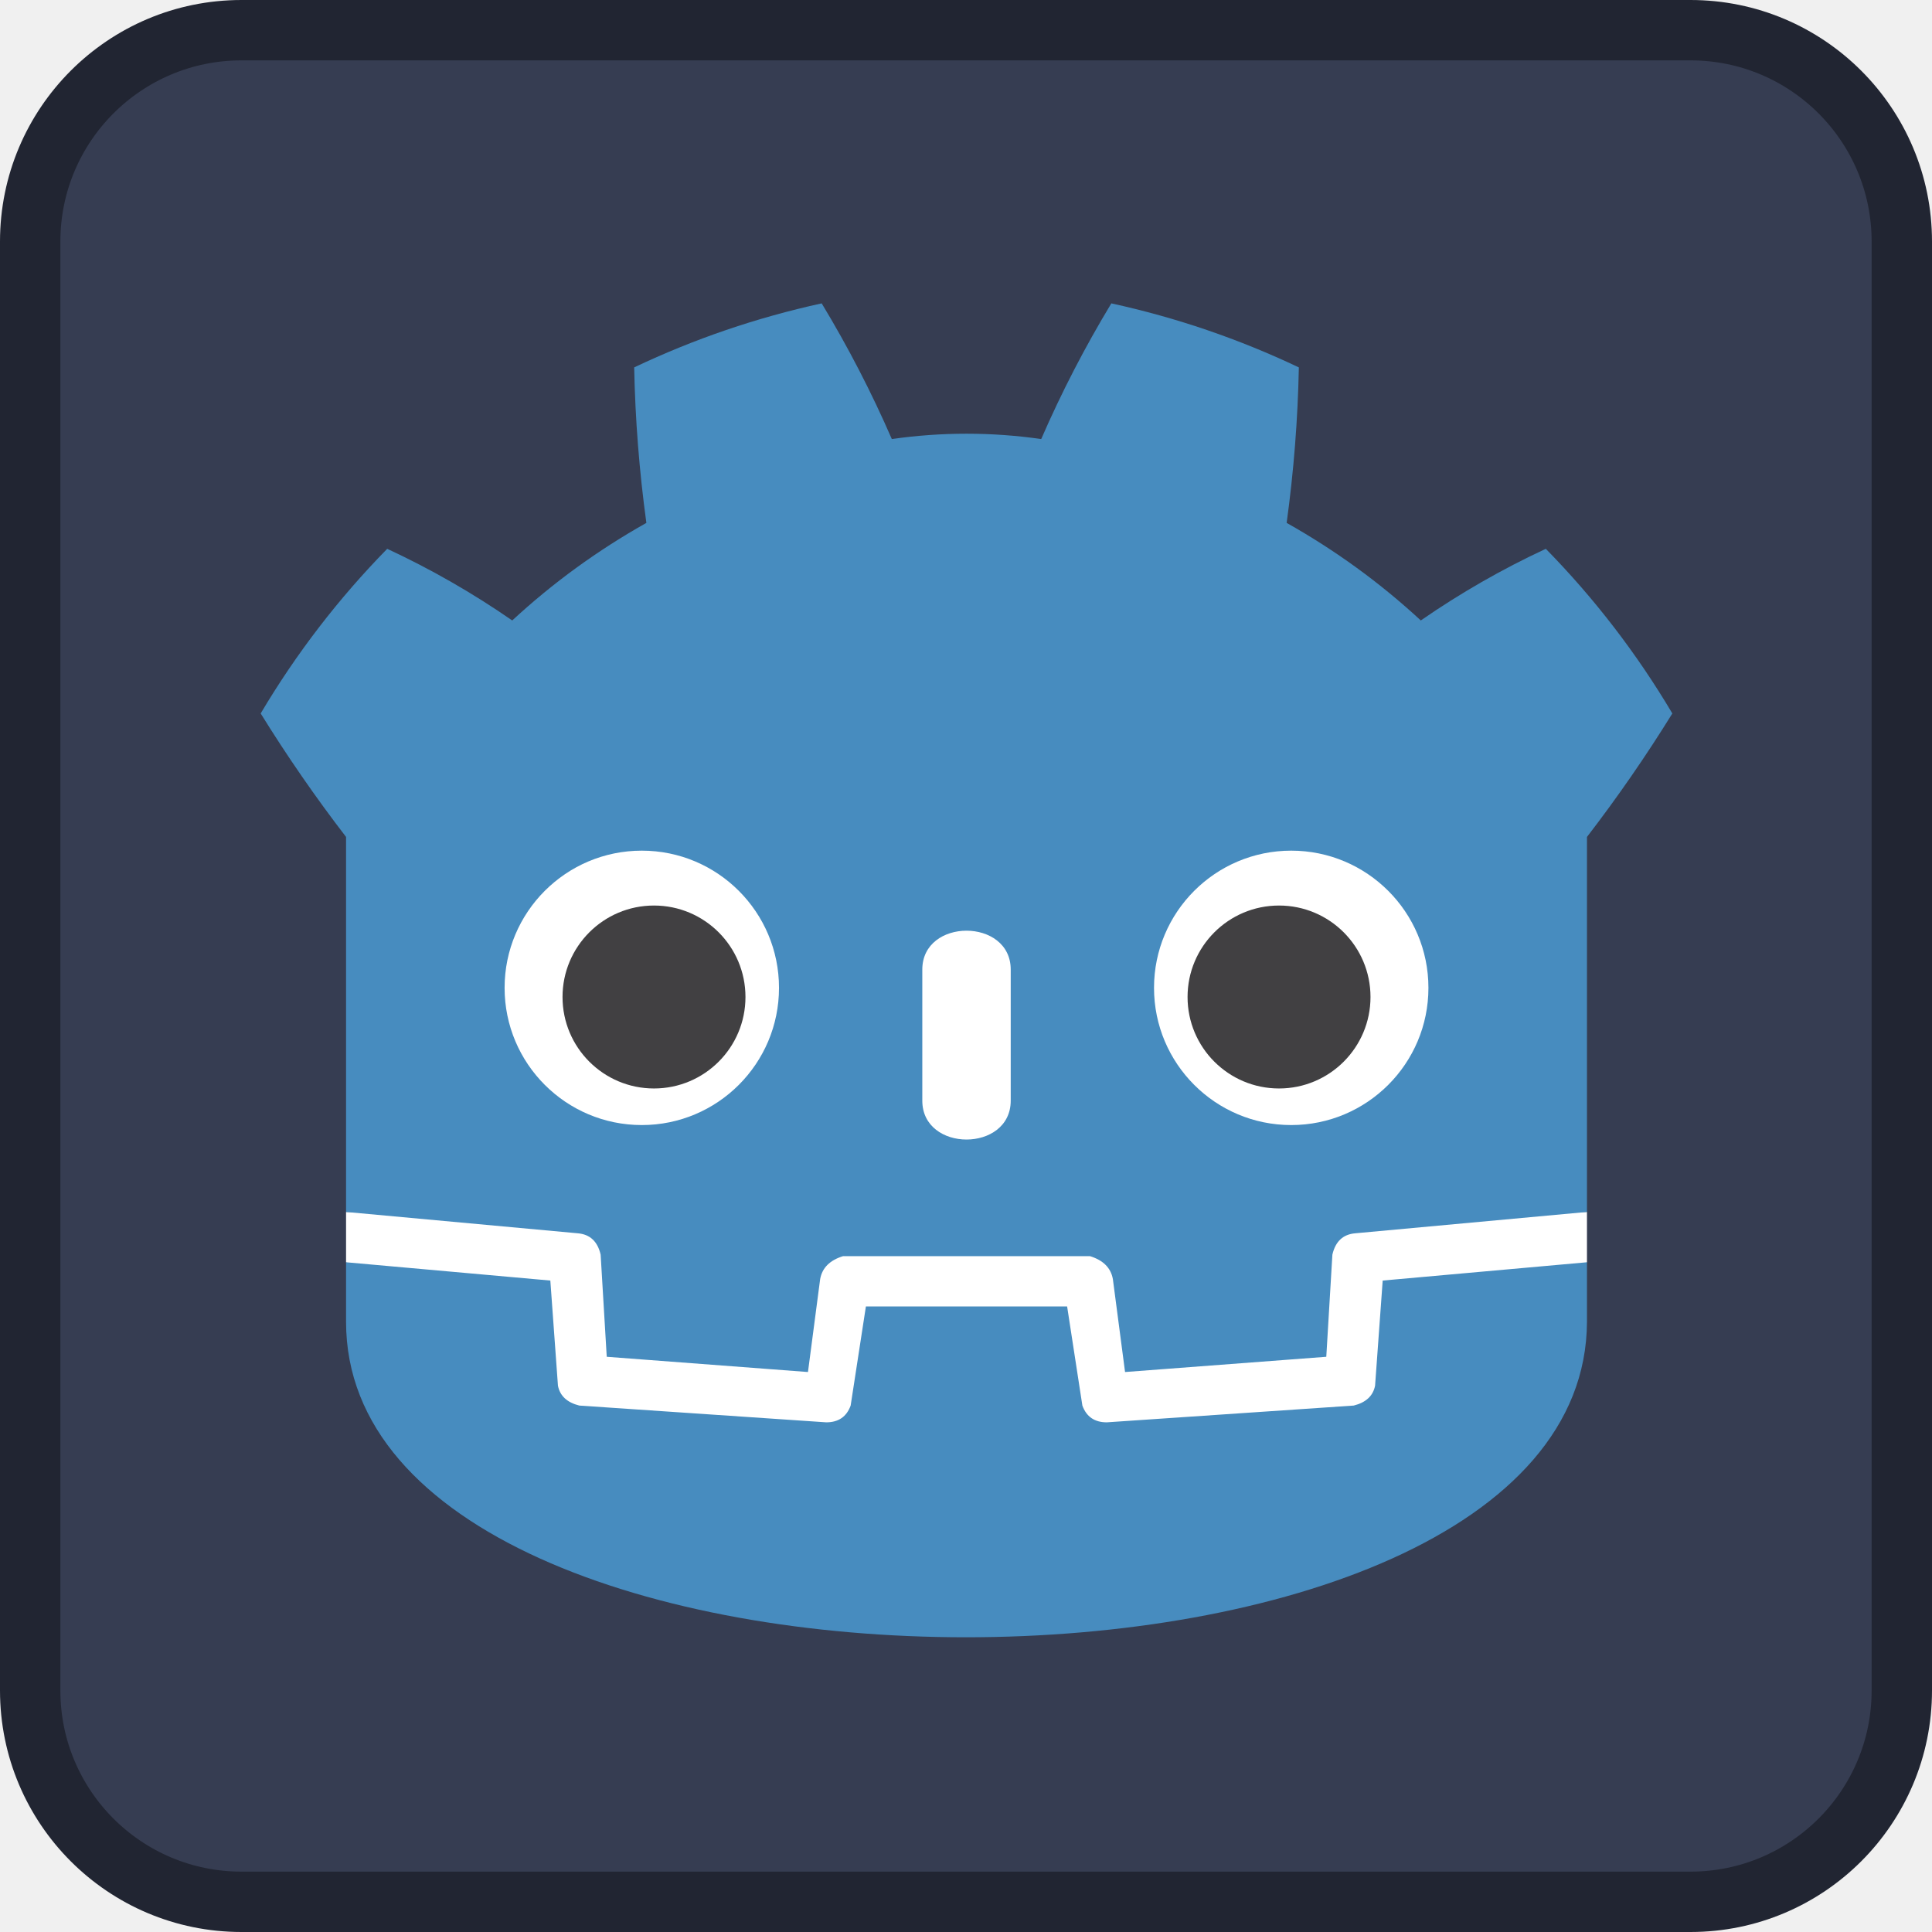
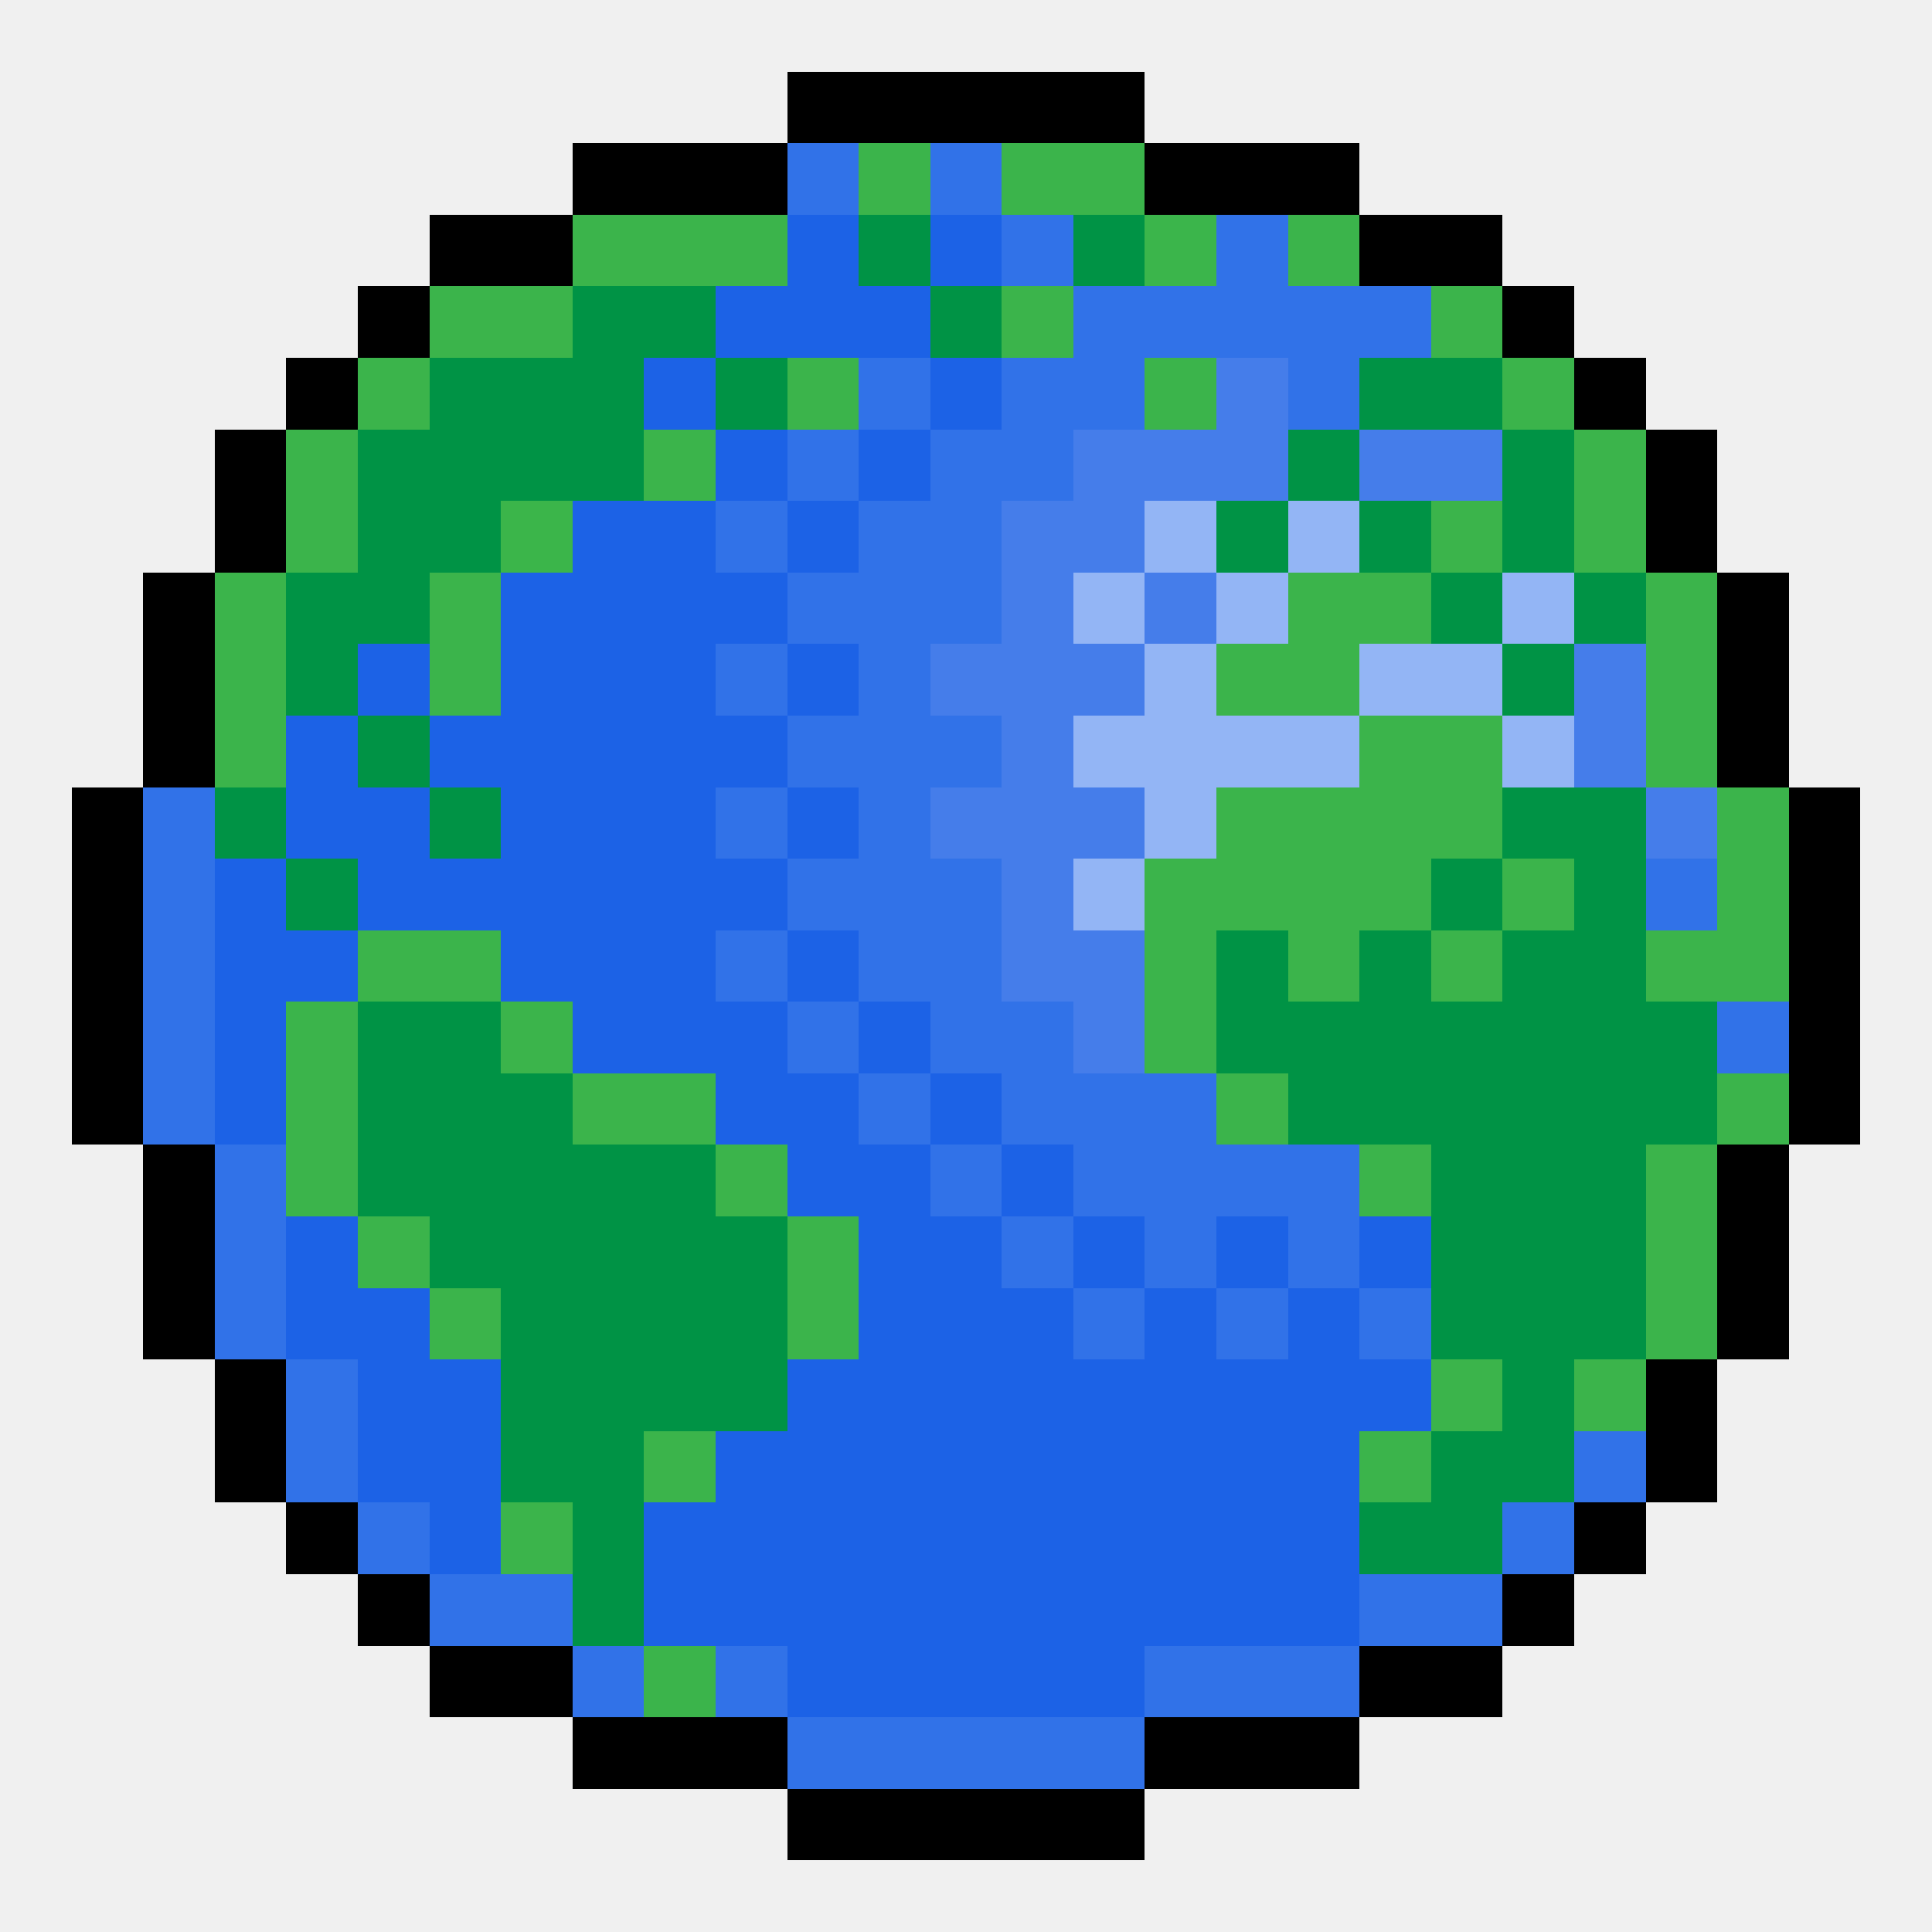
- <svg xmlns="http://www.w3.org/2000/svg" width="128" height="128">
-   <rect width="124" height="124" x="2" y="2" fill="#363d52" stroke="#212532" stroke-width="4" rx="14" />
-   <g fill="#fff" transform="translate(12.322 12.322)scale(.101)">
-     <path d="M105 673v33q407 354 814 0v-33z" />
-     <path fill="#478cbf" d="m105 673 152 14q12 1 15 14l4 67 132 10 8-61q2-11 15-15h162q13 4 15 15l8 61 132-10 4-67q3-13 15-14l152-14V427q30-39 56-81-35-59-83-108-43 20-82 47-40-37-88-64 7-51 8-102-59-28-123-42-26 43-46 89-49-7-98 0-20-46-46-89-64 14-123 42 1 51 8 102-48 27-88 64-39-27-82-47-48 49-83 108 26 42 56 81zm0 33v39c0 276 813 276 814 0v-39l-134 12-5 69q-2 10-14 13l-162 11q-12 0-16-11l-10-65H446l-10 65q-4 11-16 11l-162-11q-12-3-14-13l-5-69z" />
-     <path d="M483 600c0 34 58 34 58 0v-86c0-34-58-34-58 0z" />
-     <circle cx="725" cy="526" r="90" />
-     <circle cx="299" cy="526" r="90" />
-   </g>
-   <g fill="#414042" transform="translate(12.322 12.322)scale(.101)">
-     <circle cx="307" cy="532" r="60" />
-     <circle cx="717" cy="532" r="60" />
-   </g>
+ <svg xmlns="http://www.w3.org/2000/svg" viewBox="0 0 27 27" shape-rendering="crispEdges" width="512" height="512">
+   <rect x="11" y="1" width="1" height="1" fill="#000000" />
+   <rect x="12" y="1" width="1" height="1" fill="#000000" />
+   <rect x="13" y="1" width="1" height="1" fill="#000000" />
+   <rect x="14" y="1" width="1" height="1" fill="#000000" />
+   <rect x="15" y="1" width="1" height="1" fill="#000000" />
+   <rect x="8" y="2" width="1" height="1" fill="#000000" />
+   <rect x="9" y="2" width="1" height="1" fill="#000000" />
+   <rect x="10" y="2" width="1" height="1" fill="#000000" />
+   <rect x="11" y="2" width="1" height="1" fill="#3172e8" />
+   <rect x="12" y="2" width="1" height="1" fill="#3bb44b" />
+   <rect x="13" y="2" width="1" height="1" fill="#3172e8" />
+   <rect x="14" y="2" width="1" height="1" fill="#3bb44b" />
+   <rect x="15" y="2" width="1" height="1" fill="#3bb44b" />
+   <rect x="16" y="2" width="1" height="1" fill="#000000" />
+   <rect x="17" y="2" width="1" height="1" fill="#000000" />
+   <rect x="18" y="2" width="1" height="1" fill="#000000" />
+   <rect x="6" y="3" width="1" height="1" fill="#000000" />
+   <rect x="7" y="3" width="1" height="1" fill="#000000" />
+   <rect x="8" y="3" width="1" height="1" fill="#3bb44b" />
+   <rect x="9" y="3" width="1" height="1" fill="#3bb44b" />
+   <rect x="10" y="3" width="1" height="1" fill="#3bb44b" />
+   <rect x="11" y="3" width="1" height="1" fill="#1c62e6" />
+   <rect x="12" y="3" width="1" height="1" fill="#009345" />
+   <rect x="13" y="3" width="1" height="1" fill="#1c62e6" />
+   <rect x="14" y="3" width="1" height="1" fill="#3172e8" />
+   <rect x="15" y="3" width="1" height="1" fill="#009345" />
+   <rect x="16" y="3" width="1" height="1" fill="#3bb54b" />
+   <rect x="17" y="3" width="1" height="1" fill="#3172e8" />
+   <rect x="18" y="3" width="1" height="1" fill="#3bb44b" />
+   <rect x="19" y="3" width="1" height="1" fill="#000000" />
+   <rect x="20" y="3" width="1" height="1" fill="#000000" />
+   <rect x="5" y="4" width="1" height="1" fill="#000000" />
+   <rect x="6" y="4" width="1" height="1" fill="#3bb44b" />
+   <rect x="7" y="4" width="1" height="1" fill="#3bb44b" />
+   <rect x="8" y="4" width="1" height="1" fill="#009345" />
+   <rect x="9" y="4" width="1" height="1" fill="#009345" />
+   <rect x="10" y="4" width="1" height="1" fill="#1c62e6" />
+   <rect x="11" y="4" width="1" height="1" fill="#1c62e6" />
+   <rect x="12" y="4" width="1" height="1" fill="#1c62e6" />
+   <rect x="13" y="4" width="1" height="1" fill="#009345" />
+   <rect x="14" y="4" width="1" height="1" fill="#3bb44b" />
+   <rect x="15" y="4" width="1" height="1" fill="#3172e8" />
+   <rect x="16" y="4" width="1" height="1" fill="#3172e8" />
+   <rect x="17" y="4" width="1" height="1" fill="#3172e8" />
+   <rect x="18" y="4" width="1" height="1" fill="#3172e8" />
+   <rect x="19" y="4" width="1" height="1" fill="#3172e8" />
+   <rect x="20" y="4" width="1" height="1" fill="#3bb44b" />
+   <rect x="21" y="4" width="1" height="1" fill="#000000" />
+   <rect x="4" y="5" width="1" height="1" fill="#000000" />
+   <rect x="5" y="5" width="1" height="1" fill="#3bb44b" />
+   <rect x="6" y="5" width="1" height="1" fill="#009345" />
+   <rect x="7" y="5" width="1" height="1" fill="#009345" />
+   <rect x="8" y="5" width="1" height="1" fill="#009345" />
+   <rect x="9" y="5" width="1" height="1" fill="#1c62e6" />
+   <rect x="10" y="5" width="1" height="1" fill="#009345" />
+   <rect x="11" y="5" width="1" height="1" fill="#3bb44b" />
+   <rect x="12" y="5" width="1" height="1" fill="#3172e8" />
+   <rect x="13" y="5" width="1" height="1" fill="#1c62e6" />
+   <rect x="14" y="5" width="1" height="1" fill="#3172e8" />
+   <rect x="15" y="5" width="1" height="1" fill="#3172e8" />
+   <rect x="16" y="5" width="1" height="1" fill="#3bb44b" />
+   <rect x="17" y="5" width="1" height="1" fill="#457dea" />
+   <rect x="18" y="5" width="1" height="1" fill="#3172e8" />
+   <rect x="19" y="5" width="1" height="1" fill="#009345" />
+   <rect x="20" y="5" width="1" height="1" fill="#009345" />
+   <rect x="21" y="5" width="1" height="1" fill="#3bb44b" />
+   <rect x="22" y="5" width="1" height="1" fill="#000000" />
+   <rect x="3" y="6" width="1" height="1" fill="#000000" />
+   <rect x="4" y="6" width="1" height="1" fill="#3bb44b" />
+   <rect x="5" y="6" width="1" height="1" fill="#009345" />
+   <rect x="6" y="6" width="1" height="1" fill="#009345" />
+   <rect x="7" y="6" width="1" height="1" fill="#009345" />
+   <rect x="8" y="6" width="1" height="1" fill="#009345" />
+   <rect x="9" y="6" width="1" height="1" fill="#3bb44b" />
+   <rect x="10" y="6" width="1" height="1" fill="#1c62e6" />
+   <rect x="11" y="6" width="1" height="1" fill="#3172e8" />
+   <rect x="12" y="6" width="1" height="1" fill="#1c62e6" />
+   <rect x="13" y="6" width="1" height="1" fill="#3172e8" />
+   <rect x="14" y="6" width="1" height="1" fill="#3172e8" />
+   <rect x="15" y="6" width="1" height="1" fill="#457dea" />
+   <rect x="16" y="6" width="1" height="1" fill="#457dea" />
+   <rect x="17" y="6" width="1" height="1" fill="#457dea" />
+   <rect x="18" y="6" width="1" height="1" fill="#009345" />
+   <rect x="19" y="6" width="1" height="1" fill="#457dea" />
+   <rect x="20" y="6" width="1" height="1" fill="#457dea" />
+   <rect x="21" y="6" width="1" height="1" fill="#009345" />
+   <rect x="22" y="6" width="1" height="1" fill="#3bb44b" />
+   <rect x="23" y="6" width="1" height="1" fill="#000000" />
+   <rect x="3" y="7" width="1" height="1" fill="#000000" />
+   <rect x="4" y="7" width="1" height="1" fill="#3bb44b" />
+   <rect x="5" y="7" width="1" height="1" fill="#009345" />
+   <rect x="6" y="7" width="1" height="1" fill="#009345" />
+   <rect x="7" y="7" width="1" height="1" fill="#3bb54a" />
+   <rect x="8" y="7" width="1" height="1" fill="#1c62e6" />
+   <rect x="9" y="7" width="1" height="1" fill="#1c62e6" />
+   <rect x="10" y="7" width="1" height="1" fill="#3172e8" />
+   <rect x="11" y="7" width="1" height="1" fill="#1c62e6" />
+   <rect x="12" y="7" width="1" height="1" fill="#3172e8" />
+   <rect x="13" y="7" width="1" height="1" fill="#3172e8" />
+   <rect x="14" y="7" width="1" height="1" fill="#457dea" />
+   <rect x="15" y="7" width="1" height="1" fill="#457dea" />
+   <rect x="16" y="7" width="1" height="1" fill="#93b5f5" />
+   <rect x="17" y="7" width="1" height="1" fill="#009345" />
+   <rect x="18" y="7" width="1" height="1" fill="#93b5f5" />
+   <rect x="19" y="7" width="1" height="1" fill="#009345" />
+   <rect x="20" y="7" width="1" height="1" fill="#3bb44b" />
+   <rect x="21" y="7" width="1" height="1" fill="#009345" />
+   <rect x="22" y="7" width="1" height="1" fill="#3bb44b" />
+   <rect x="23" y="7" width="1" height="1" fill="#000000" />
+   <rect x="2" y="8" width="1" height="1" fill="#000000" />
+   <rect x="3" y="8" width="1" height="1" fill="#3bb44b" />
+   <rect x="4" y="8" width="1" height="1" fill="#009345" />
+   <rect x="5" y="8" width="1" height="1" fill="#009345" />
+   <rect x="6" y="8" width="1" height="1" fill="#3bb44b" />
+   <rect x="7" y="8" width="1" height="1" fill="#1c62e6" />
+   <rect x="8" y="8" width="1" height="1" fill="#1c62e6" />
+   <rect x="9" y="8" width="1" height="1" fill="#1c62e6" />
+   <rect x="10" y="8" width="1" height="1" fill="#1c62e6" />
+   <rect x="11" y="8" width="1" height="1" fill="#3172e8" />
+   <rect x="12" y="8" width="1" height="1" fill="#3172e8" />
+   <rect x="13" y="8" width="1" height="1" fill="#3172e8" />
+   <rect x="14" y="8" width="1" height="1" fill="#457dea" />
+   <rect x="15" y="8" width="1" height="1" fill="#93b5f5" />
+   <rect x="16" y="8" width="1" height="1" fill="#457dea" />
+   <rect x="17" y="8" width="1" height="1" fill="#93b5f5" />
+   <rect x="18" y="8" width="1" height="1" fill="#3bb44b" />
+   <rect x="19" y="8" width="1" height="1" fill="#3bb44b" />
+   <rect x="20" y="8" width="1" height="1" fill="#009345" />
+   <rect x="21" y="8" width="1" height="1" fill="#93b5f5" />
+   <rect x="22" y="8" width="1" height="1" fill="#009345" />
+   <rect x="23" y="8" width="1" height="1" fill="#3bb44b" />
+   <rect x="24" y="8" width="1" height="1" fill="#000000" />
+   <rect x="2" y="9" width="1" height="1" fill="#000000" />
+   <rect x="3" y="9" width="1" height="1" fill="#3bb44b" />
+   <rect x="4" y="9" width="1" height="1" fill="#009345" />
+   <rect x="5" y="9" width="1" height="1" fill="#1c62e6" />
+   <rect x="6" y="9" width="1" height="1" fill="#3bb44b" />
+   <rect x="7" y="9" width="1" height="1" fill="#1c62e6" />
+   <rect x="8" y="9" width="1" height="1" fill="#1c62e6" />
+   <rect x="9" y="9" width="1" height="1" fill="#1c62e6" />
+   <rect x="10" y="9" width="1" height="1" fill="#3172e8" />
+   <rect x="11" y="9" width="1" height="1" fill="#1c62e6" />
+   <rect x="12" y="9" width="1" height="1" fill="#3172e8" />
+   <rect x="13" y="9" width="1" height="1" fill="#457dea" />
+   <rect x="14" y="9" width="1" height="1" fill="#457dea" />
+   <rect x="15" y="9" width="1" height="1" fill="#457dea" />
+   <rect x="16" y="9" width="1" height="1" fill="#93b5f5" />
+   <rect x="17" y="9" width="1" height="1" fill="#3bb44b" />
+   <rect x="18" y="9" width="1" height="1" fill="#3bb44b" />
+   <rect x="19" y="9" width="1" height="1" fill="#93b5f5" />
+   <rect x="20" y="9" width="1" height="1" fill="#93b5f5" />
+   <rect x="21" y="9" width="1" height="1" fill="#009345" />
+   <rect x="22" y="9" width="1" height="1" fill="#457dea" />
+   <rect x="23" y="9" width="1" height="1" fill="#3bb44b" />
+   <rect x="24" y="9" width="1" height="1" fill="#000000" />
+   <rect x="2" y="10" width="1" height="1" fill="#000000" />
+   <rect x="3" y="10" width="1" height="1" fill="#3bb44b" />
+   <rect x="4" y="10" width="1" height="1" fill="#1c62e6" />
+   <rect x="5" y="10" width="1" height="1" fill="#009345" />
+   <rect x="6" y="10" width="1" height="1" fill="#1c62e6" />
+   <rect x="7" y="10" width="1" height="1" fill="#1c62e6" />
+   <rect x="8" y="10" width="1" height="1" fill="#1c62e6" />
+   <rect x="9" y="10" width="1" height="1" fill="#1c62e6" />
+   <rect x="10" y="10" width="1" height="1" fill="#1c62e6" />
+   <rect x="11" y="10" width="1" height="1" fill="#3172e8" />
+   <rect x="12" y="10" width="1" height="1" fill="#3172e8" />
+   <rect x="13" y="10" width="1" height="1" fill="#3172e8" />
+   <rect x="14" y="10" width="1" height="1" fill="#457dea" />
+   <rect x="15" y="10" width="1" height="1" fill="#93b5f5" />
+   <rect x="16" y="10" width="1" height="1" fill="#93b5f5" />
+   <rect x="17" y="10" width="1" height="1" fill="#93b5f5" />
+   <rect x="18" y="10" width="1" height="1" fill="#93b5f5" />
+   <rect x="19" y="10" width="1" height="1" fill="#3bb44b" />
+   <rect x="20" y="10" width="1" height="1" fill="#3bb44b" />
+   <rect x="21" y="10" width="1" height="1" fill="#93b5f5" />
+   <rect x="22" y="10" width="1" height="1" fill="#457dea" />
+   <rect x="23" y="10" width="1" height="1" fill="#3bb44b" />
+   <rect x="24" y="10" width="1" height="1" fill="#000000" />
+   <rect x="1" y="11" width="1" height="1" fill="#000000" />
+   <rect x="2" y="11" width="1" height="1" fill="#3172e8" />
+   <rect x="3" y="11" width="1" height="1" fill="#009345" />
+   <rect x="4" y="11" width="1" height="1" fill="#1c62e6" />
+   <rect x="5" y="11" width="1" height="1" fill="#1c62e6" />
+   <rect x="6" y="11" width="1" height="1" fill="#009345" />
+   <rect x="7" y="11" width="1" height="1" fill="#1c62e6" />
+   <rect x="8" y="11" width="1" height="1" fill="#1c62e6" />
+   <rect x="9" y="11" width="1" height="1" fill="#1c62e6" />
+   <rect x="10" y="11" width="1" height="1" fill="#3172e8" />
+   <rect x="11" y="11" width="1" height="1" fill="#1c62e6" />
+   <rect x="12" y="11" width="1" height="1" fill="#3172e8" />
+   <rect x="13" y="11" width="1" height="1" fill="#457dea" />
+   <rect x="14" y="11" width="1" height="1" fill="#457dea" />
+   <rect x="15" y="11" width="1" height="1" fill="#457dea" />
+   <rect x="16" y="11" width="1" height="1" fill="#93b5f5" />
+   <rect x="17" y="11" width="1" height="1" fill="#3bb44b" />
+   <rect x="18" y="11" width="1" height="1" fill="#3bb44b" />
+   <rect x="19" y="11" width="1" height="1" fill="#3bb44b" />
+   <rect x="20" y="11" width="1" height="1" fill="#3bb44b" />
+   <rect x="21" y="11" width="1" height="1" fill="#009345" />
+   <rect x="22" y="11" width="1" height="1" fill="#009345" />
+   <rect x="23" y="11" width="1" height="1" fill="#457dea" />
+   <rect x="24" y="11" width="1" height="1" fill="#3bb44b" />
+   <rect x="25" y="11" width="1" height="1" fill="#000000" />
+   <rect x="1" y="12" width="1" height="1" fill="#000000" />
+   <rect x="2" y="12" width="1" height="1" fill="#3172e8" />
+   <rect x="3" y="12" width="1" height="1" fill="#1c62e6" />
+   <rect x="4" y="12" width="1" height="1" fill="#009345" />
+   <rect x="5" y="12" width="1" height="1" fill="#1c62e6" />
+   <rect x="6" y="12" width="1" height="1" fill="#1c62e6" />
+   <rect x="7" y="12" width="1" height="1" fill="#1c62e6" />
+   <rect x="8" y="12" width="1" height="1" fill="#1c62e6" />
+   <rect x="9" y="12" width="1" height="1" fill="#1c62e6" />
+   <rect x="10" y="12" width="1" height="1" fill="#1c62e6" />
+   <rect x="11" y="12" width="1" height="1" fill="#3172e8" />
+   <rect x="12" y="12" width="1" height="1" fill="#3172e8" />
+   <rect x="13" y="12" width="1" height="1" fill="#3172e8" />
+   <rect x="14" y="12" width="1" height="1" fill="#457dea" />
+   <rect x="15" y="12" width="1" height="1" fill="#93b5f5" />
+   <rect x="16" y="12" width="1" height="1" fill="#3bb44b" />
+   <rect x="17" y="12" width="1" height="1" fill="#3bb44b" />
+   <rect x="18" y="12" width="1" height="1" fill="#3bb44b" />
+   <rect x="19" y="12" width="1" height="1" fill="#3bb44b" />
+   <rect x="20" y="12" width="1" height="1" fill="#009345" />
+   <rect x="21" y="12" width="1" height="1" fill="#3bb44b" />
+   <rect x="22" y="12" width="1" height="1" fill="#009345" />
+   <rect x="23" y="12" width="1" height="1" fill="#3172e8" />
+   <rect x="24" y="12" width="1" height="1" fill="#3bb44b" />
+   <rect x="25" y="12" width="1" height="1" fill="#000000" />
+   <rect x="1" y="13" width="1" height="1" fill="#000000" />
+   <rect x="2" y="13" width="1" height="1" fill="#3172e8" />
+   <rect x="3" y="13" width="1" height="1" fill="#1c62e6" />
+   <rect x="4" y="13" width="1" height="1" fill="#1c62e6" />
+   <rect x="5" y="13" width="1" height="1" fill="#3bb44b" />
+   <rect x="6" y="13" width="1" height="1" fill="#3bb44b" />
+   <rect x="7" y="13" width="1" height="1" fill="#1c62e6" />
+   <rect x="8" y="13" width="1" height="1" fill="#1c62e6" />
+   <rect x="9" y="13" width="1" height="1" fill="#1c62e6" />
+   <rect x="10" y="13" width="1" height="1" fill="#3172e8" />
+   <rect x="11" y="13" width="1" height="1" fill="#1c62e6" />
+   <rect x="12" y="13" width="1" height="1" fill="#3172e8" />
+   <rect x="13" y="13" width="1" height="1" fill="#3172e8" />
+   <rect x="14" y="13" width="1" height="1" fill="#457dea" />
+   <rect x="15" y="13" width="1" height="1" fill="#457dea" />
+   <rect x="16" y="13" width="1" height="1" fill="#3bb44b" />
+   <rect x="17" y="13" width="1" height="1" fill="#009345" />
+   <rect x="18" y="13" width="1" height="1" fill="#3bb44b" />
+   <rect x="19" y="13" width="1" height="1" fill="#009345" />
+   <rect x="20" y="13" width="1" height="1" fill="#3bb44b" />
+   <rect x="21" y="13" width="1" height="1" fill="#009345" />
+   <rect x="22" y="13" width="1" height="1" fill="#009345" />
+   <rect x="23" y="13" width="1" height="1" fill="#3bb44b" />
+   <rect x="24" y="13" width="1" height="1" fill="#3bb44b" />
+   <rect x="25" y="13" width="1" height="1" fill="#000000" />
+   <rect x="1" y="14" width="1" height="1" fill="#000000" />
+   <rect x="2" y="14" width="1" height="1" fill="#3172e8" />
+   <rect x="3" y="14" width="1" height="1" fill="#1c62e6" />
+   <rect x="4" y="14" width="1" height="1" fill="#3bb44b" />
+   <rect x="5" y="14" width="1" height="1" fill="#009345" />
+   <rect x="6" y="14" width="1" height="1" fill="#009345" />
+   <rect x="7" y="14" width="1" height="1" fill="#3bb44b" />
+   <rect x="8" y="14" width="1" height="1" fill="#1c62e6" />
+   <rect x="9" y="14" width="1" height="1" fill="#1c62e6" />
+   <rect x="10" y="14" width="1" height="1" fill="#1c62e6" />
+   <rect x="11" y="14" width="1" height="1" fill="#3172e8" />
+   <rect x="12" y="14" width="1" height="1" fill="#1c62e6" />
+   <rect x="13" y="14" width="1" height="1" fill="#3172e8" />
+   <rect x="14" y="14" width="1" height="1" fill="#3172e8" />
+   <rect x="15" y="14" width="1" height="1" fill="#457dea" />
+   <rect x="16" y="14" width="1" height="1" fill="#3bb44b" />
+   <rect x="17" y="14" width="1" height="1" fill="#009345" />
+   <rect x="18" y="14" width="1" height="1" fill="#009345" />
+   <rect x="19" y="14" width="1" height="1" fill="#009345" />
+   <rect x="20" y="14" width="1" height="1" fill="#009345" />
+   <rect x="21" y="14" width="1" height="1" fill="#009345" />
+   <rect x="22" y="14" width="1" height="1" fill="#009345" />
+   <rect x="23" y="14" width="1" height="1" fill="#009345" />
+   <rect x="24" y="14" width="1" height="1" fill="#3172e8" />
+   <rect x="25" y="14" width="1" height="1" fill="#000000" />
+   <rect x="1" y="15" width="1" height="1" fill="#000000" />
+   <rect x="2" y="15" width="1" height="1" fill="#3172e8" />
+   <rect x="3" y="15" width="1" height="1" fill="#1c62e6" />
+   <rect x="4" y="15" width="1" height="1" fill="#3bb44b" />
+   <rect x="5" y="15" width="1" height="1" fill="#009345" />
+   <rect x="6" y="15" width="1" height="1" fill="#009345" />
+   <rect x="7" y="15" width="1" height="1" fill="#009345" />
+   <rect x="8" y="15" width="1" height="1" fill="#3bb44b" />
+   <rect x="9" y="15" width="1" height="1" fill="#3bb44b" />
+   <rect x="10" y="15" width="1" height="1" fill="#1c62e6" />
+   <rect x="11" y="15" width="1" height="1" fill="#1c62e6" />
+   <rect x="12" y="15" width="1" height="1" fill="#3172e8" />
+   <rect x="13" y="15" width="1" height="1" fill="#1c62e6" />
+   <rect x="14" y="15" width="1" height="1" fill="#3172e8" />
+   <rect x="15" y="15" width="1" height="1" fill="#3172e8" />
+   <rect x="16" y="15" width="1" height="1" fill="#3172e8" />
+   <rect x="17" y="15" width="1" height="1" fill="#3bb44b" />
+   <rect x="18" y="15" width="1" height="1" fill="#009345" />
+   <rect x="19" y="15" width="1" height="1" fill="#009345" />
+   <rect x="20" y="15" width="1" height="1" fill="#009345" />
+   <rect x="21" y="15" width="1" height="1" fill="#009345" />
+   <rect x="22" y="15" width="1" height="1" fill="#009345" />
+   <rect x="23" y="15" width="1" height="1" fill="#009345" />
+   <rect x="24" y="15" width="1" height="1" fill="#3bb44b" />
+   <rect x="25" y="15" width="1" height="1" fill="#000000" />
+   <rect x="2" y="16" width="1" height="1" fill="#000000" />
+   <rect x="3" y="16" width="1" height="1" fill="#3172e8" />
+   <rect x="4" y="16" width="1" height="1" fill="#3bb44b" />
+   <rect x="5" y="16" width="1" height="1" fill="#009345" />
+   <rect x="6" y="16" width="1" height="1" fill="#009345" />
+   <rect x="7" y="16" width="1" height="1" fill="#009345" />
+   <rect x="8" y="16" width="1" height="1" fill="#009345" />
+   <rect x="9" y="16" width="1" height="1" fill="#009345" />
+   <rect x="10" y="16" width="1" height="1" fill="#3bb44b" />
+   <rect x="11" y="16" width="1" height="1" fill="#1c62e6" />
+   <rect x="12" y="16" width="1" height="1" fill="#1c62e6" />
+   <rect x="13" y="16" width="1" height="1" fill="#3172e8" />
+   <rect x="14" y="16" width="1" height="1" fill="#1c62e6" />
+   <rect x="15" y="16" width="1" height="1" fill="#3172e8" />
+   <rect x="16" y="16" width="1" height="1" fill="#3172e8" />
+   <rect x="17" y="16" width="1" height="1" fill="#3172e8" />
+   <rect x="18" y="16" width="1" height="1" fill="#3172e8" />
+   <rect x="19" y="16" width="1" height="1" fill="#3bb44b" />
+   <rect x="20" y="16" width="1" height="1" fill="#009345" />
+   <rect x="21" y="16" width="1" height="1" fill="#009345" />
+   <rect x="22" y="16" width="1" height="1" fill="#009345" />
+   <rect x="23" y="16" width="1" height="1" fill="#3bb44b" />
+   <rect x="24" y="16" width="1" height="1" fill="#000000" />
+   <rect x="2" y="17" width="1" height="1" fill="#000000" />
+   <rect x="3" y="17" width="1" height="1" fill="#3172e8" />
+   <rect x="4" y="17" width="1" height="1" fill="#1c62e6" />
+   <rect x="5" y="17" width="1" height="1" fill="#3bb44b" />
+   <rect x="6" y="17" width="1" height="1" fill="#009345" />
+   <rect x="7" y="17" width="1" height="1" fill="#009345" />
+   <rect x="8" y="17" width="1" height="1" fill="#009345" />
+   <rect x="9" y="17" width="1" height="1" fill="#009345" />
+   <rect x="10" y="17" width="1" height="1" fill="#009345" />
+   <rect x="11" y="17" width="1" height="1" fill="#3bb44b" />
+   <rect x="12" y="17" width="1" height="1" fill="#1c62e6" />
+   <rect x="13" y="17" width="1" height="1" fill="#1c62e6" />
+   <rect x="14" y="17" width="1" height="1" fill="#3172e8" />
+   <rect x="15" y="17" width="1" height="1" fill="#1c62e6" />
+   <rect x="16" y="17" width="1" height="1" fill="#3172e8" />
+   <rect x="17" y="17" width="1" height="1" fill="#1c62e6" />
+   <rect x="18" y="17" width="1" height="1" fill="#3172e8" />
+   <rect x="19" y="17" width="1" height="1" fill="#1c62e6" />
+   <rect x="20" y="17" width="1" height="1" fill="#009345" />
+   <rect x="21" y="17" width="1" height="1" fill="#009345" />
+   <rect x="22" y="17" width="1" height="1" fill="#009345" />
+   <rect x="23" y="17" width="1" height="1" fill="#3bb44b" />
+   <rect x="24" y="17" width="1" height="1" fill="#000000" />
+   <rect x="2" y="18" width="1" height="1" fill="#000000" />
+   <rect x="3" y="18" width="1" height="1" fill="#3172e8" />
+   <rect x="4" y="18" width="1" height="1" fill="#1c62e6" />
+   <rect x="5" y="18" width="1" height="1" fill="#1c62e6" />
+   <rect x="6" y="18" width="1" height="1" fill="#3bb44b" />
+   <rect x="7" y="18" width="1" height="1" fill="#009345" />
+   <rect x="8" y="18" width="1" height="1" fill="#009345" />
+   <rect x="9" y="18" width="1" height="1" fill="#009345" />
+   <rect x="10" y="18" width="1" height="1" fill="#009345" />
+   <rect x="11" y="18" width="1" height="1" fill="#3bb44b" />
+   <rect x="12" y="18" width="1" height="1" fill="#1c62e6" />
+   <rect x="13" y="18" width="1" height="1" fill="#1c62e6" />
+   <rect x="14" y="18" width="1" height="1" fill="#1c62e6" />
+   <rect x="15" y="18" width="1" height="1" fill="#3172e8" />
+   <rect x="16" y="18" width="1" height="1" fill="#1c62e6" />
+   <rect x="17" y="18" width="1" height="1" fill="#3172e8" />
+   <rect x="18" y="18" width="1" height="1" fill="#1c62e6" />
+   <rect x="19" y="18" width="1" height="1" fill="#3172e8" />
+   <rect x="20" y="18" width="1" height="1" fill="#009345" />
+   <rect x="21" y="18" width="1" height="1" fill="#009345" />
+   <rect x="22" y="18" width="1" height="1" fill="#009345" />
+   <rect x="23" y="18" width="1" height="1" fill="#3bb44b" />
+   <rect x="24" y="18" width="1" height="1" fill="#000000" />
+   <rect x="3" y="19" width="1" height="1" fill="#000000" />
+   <rect x="4" y="19" width="1" height="1" fill="#3172e8" />
+   <rect x="5" y="19" width="1" height="1" fill="#1c62e6" />
+   <rect x="6" y="19" width="1" height="1" fill="#1c62e6" />
+   <rect x="7" y="19" width="1" height="1" fill="#009345" />
+   <rect x="8" y="19" width="1" height="1" fill="#009345" />
+   <rect x="9" y="19" width="1" height="1" fill="#009345" />
+   <rect x="10" y="19" width="1" height="1" fill="#009345" />
+   <rect x="11" y="19" width="1" height="1" fill="#1c62e6" />
+   <rect x="12" y="19" width="1" height="1" fill="#1c62e6" />
+   <rect x="13" y="19" width="1" height="1" fill="#1c62e6" />
+   <rect x="14" y="19" width="1" height="1" fill="#1c62e6" />
+   <rect x="15" y="19" width="1" height="1" fill="#1c62e6" />
+   <rect x="16" y="19" width="1" height="1" fill="#1c62e6" />
+   <rect x="17" y="19" width="1" height="1" fill="#1c62e6" />
+   <rect x="18" y="19" width="1" height="1" fill="#1c62e6" />
+   <rect x="19" y="19" width="1" height="1" fill="#1c62e6" />
+   <rect x="20" y="19" width="1" height="1" fill="#3bb44b" />
+   <rect x="21" y="19" width="1" height="1" fill="#009345" />
+   <rect x="22" y="19" width="1" height="1" fill="#3bb44b" />
+   <rect x="23" y="19" width="1" height="1" fill="#000000" />
+   <rect x="3" y="20" width="1" height="1" fill="#000000" />
+   <rect x="4" y="20" width="1" height="1" fill="#3172e8" />
+   <rect x="5" y="20" width="1" height="1" fill="#1c62e6" />
+   <rect x="6" y="20" width="1" height="1" fill="#1c62e6" />
+   <rect x="7" y="20" width="1" height="1" fill="#009345" />
+   <rect x="8" y="20" width="1" height="1" fill="#009345" />
+   <rect x="9" y="20" width="1" height="1" fill="#3bb44b" />
+   <rect x="10" y="20" width="1" height="1" fill="#1c62e6" />
+   <rect x="11" y="20" width="1" height="1" fill="#1c62e6" />
+   <rect x="12" y="20" width="1" height="1" fill="#1c62e6" />
+   <rect x="13" y="20" width="1" height="1" fill="#1c62e6" />
+   <rect x="14" y="20" width="1" height="1" fill="#1c62e6" />
+   <rect x="15" y="20" width="1" height="1" fill="#1c62e6" />
+   <rect x="16" y="20" width="1" height="1" fill="#1c62e6" />
+   <rect x="17" y="20" width="1" height="1" fill="#1c62e6" />
+   <rect x="18" y="20" width="1" height="1" fill="#1c62e6" />
+   <rect x="19" y="20" width="1" height="1" fill="#3bb44b" />
+   <rect x="20" y="20" width="1" height="1" fill="#009345" />
+   <rect x="21" y="20" width="1" height="1" fill="#009345" />
+   <rect x="22" y="20" width="1" height="1" fill="#3172e8" />
+   <rect x="23" y="20" width="1" height="1" fill="#000000" />
+   <rect x="4" y="21" width="1" height="1" fill="#000000" />
+   <rect x="5" y="21" width="1" height="1" fill="#3172e8" />
+   <rect x="6" y="21" width="1" height="1" fill="#1c62e6" />
+   <rect x="7" y="21" width="1" height="1" fill="#3bb44b" />
+   <rect x="8" y="21" width="1" height="1" fill="#009345" />
+   <rect x="9" y="21" width="1" height="1" fill="#1c62e6" />
+   <rect x="10" y="21" width="1" height="1" fill="#1c62e6" />
+   <rect x="11" y="21" width="1" height="1" fill="#1c62e6" />
+   <rect x="12" y="21" width="1" height="1" fill="#1c62e6" />
+   <rect x="13" y="21" width="1" height="1" fill="#1c62e6" />
+   <rect x="14" y="21" width="1" height="1" fill="#1c62e6" />
+   <rect x="15" y="21" width="1" height="1" fill="#1c62e6" />
+   <rect x="16" y="21" width="1" height="1" fill="#1c62e6" />
+   <rect x="17" y="21" width="1" height="1" fill="#1c62e6" />
+   <rect x="18" y="21" width="1" height="1" fill="#1c62e6" />
+   <rect x="19" y="21" width="1" height="1" fill="#009345" />
+   <rect x="20" y="21" width="1" height="1" fill="#009345" />
+   <rect x="21" y="21" width="1" height="1" fill="#3172e8" />
+   <rect x="22" y="21" width="1" height="1" fill="#000000" />
+   <rect x="5" y="22" width="1" height="1" fill="#000000" />
+   <rect x="6" y="22" width="1" height="1" fill="#3172e8" />
+   <rect x="7" y="22" width="1" height="1" fill="#3172e8" />
+   <rect x="8" y="22" width="1" height="1" fill="#009345" />
+   <rect x="9" y="22" width="1" height="1" fill="#1c62e6" />
+   <rect x="10" y="22" width="1" height="1" fill="#1c62e6" />
+   <rect x="11" y="22" width="1" height="1" fill="#1c62e6" />
+   <rect x="12" y="22" width="1" height="1" fill="#1c62e6" />
+   <rect x="13" y="22" width="1" height="1" fill="#1c62e6" />
+   <rect x="14" y="22" width="1" height="1" fill="#1c62e6" />
+   <rect x="15" y="22" width="1" height="1" fill="#1c62e6" />
+   <rect x="16" y="22" width="1" height="1" fill="#1c62e6" />
+   <rect x="17" y="22" width="1" height="1" fill="#1c62e6" />
+   <rect x="18" y="22" width="1" height="1" fill="#1c62e6" />
+   <rect x="19" y="22" width="1" height="1" fill="#3172e8" />
+   <rect x="20" y="22" width="1" height="1" fill="#3172e8" />
+   <rect x="21" y="22" width="1" height="1" fill="#000000" />
+   <rect x="6" y="23" width="1" height="1" fill="#000000" />
+   <rect x="7" y="23" width="1" height="1" fill="#000000" />
+   <rect x="8" y="23" width="1" height="1" fill="#3172e8" />
+   <rect x="9" y="23" width="1" height="1" fill="#3bb44b" />
+   <rect x="10" y="23" width="1" height="1" fill="#3172e8" />
+   <rect x="11" y="23" width="1" height="1" fill="#1c62e6" />
+   <rect x="12" y="23" width="1" height="1" fill="#1c62e6" />
+   <rect x="13" y="23" width="1" height="1" fill="#1c62e6" />
+   <rect x="14" y="23" width="1" height="1" fill="#1c62e6" />
+   <rect x="15" y="23" width="1" height="1" fill="#1c62e6" />
+   <rect x="16" y="23" width="1" height="1" fill="#3172e8" />
+   <rect x="17" y="23" width="1" height="1" fill="#3172e8" />
+   <rect x="18" y="23" width="1" height="1" fill="#3172e8" />
+   <rect x="19" y="23" width="1" height="1" fill="#000000" />
+   <rect x="20" y="23" width="1" height="1" fill="#000000" />
+   <rect x="8" y="24" width="1" height="1" fill="#000000" />
+   <rect x="9" y="24" width="1" height="1" fill="#000000" />
+   <rect x="10" y="24" width="1" height="1" fill="#000000" />
+   <rect x="11" y="24" width="1" height="1" fill="#3172e8" />
+   <rect x="12" y="24" width="1" height="1" fill="#3172e8" />
+   <rect x="13" y="24" width="1" height="1" fill="#3172e8" />
+   <rect x="14" y="24" width="1" height="1" fill="#3172e8" />
+   <rect x="15" y="24" width="1" height="1" fill="#3172e8" />
+   <rect x="16" y="24" width="1" height="1" fill="#000000" />
+   <rect x="17" y="24" width="1" height="1" fill="#000000" />
+   <rect x="18" y="24" width="1" height="1" fill="#000000" />
+   <rect x="11" y="25" width="1" height="1" fill="#000000" />
+   <rect x="12" y="25" width="1" height="1" fill="#000000" />
+   <rect x="13" y="25" width="1" height="1" fill="#000000" />
+   <rect x="14" y="25" width="1" height="1" fill="#000000" />
+   <rect x="15" y="25" width="1" height="1" fill="#000000" />
</svg>
